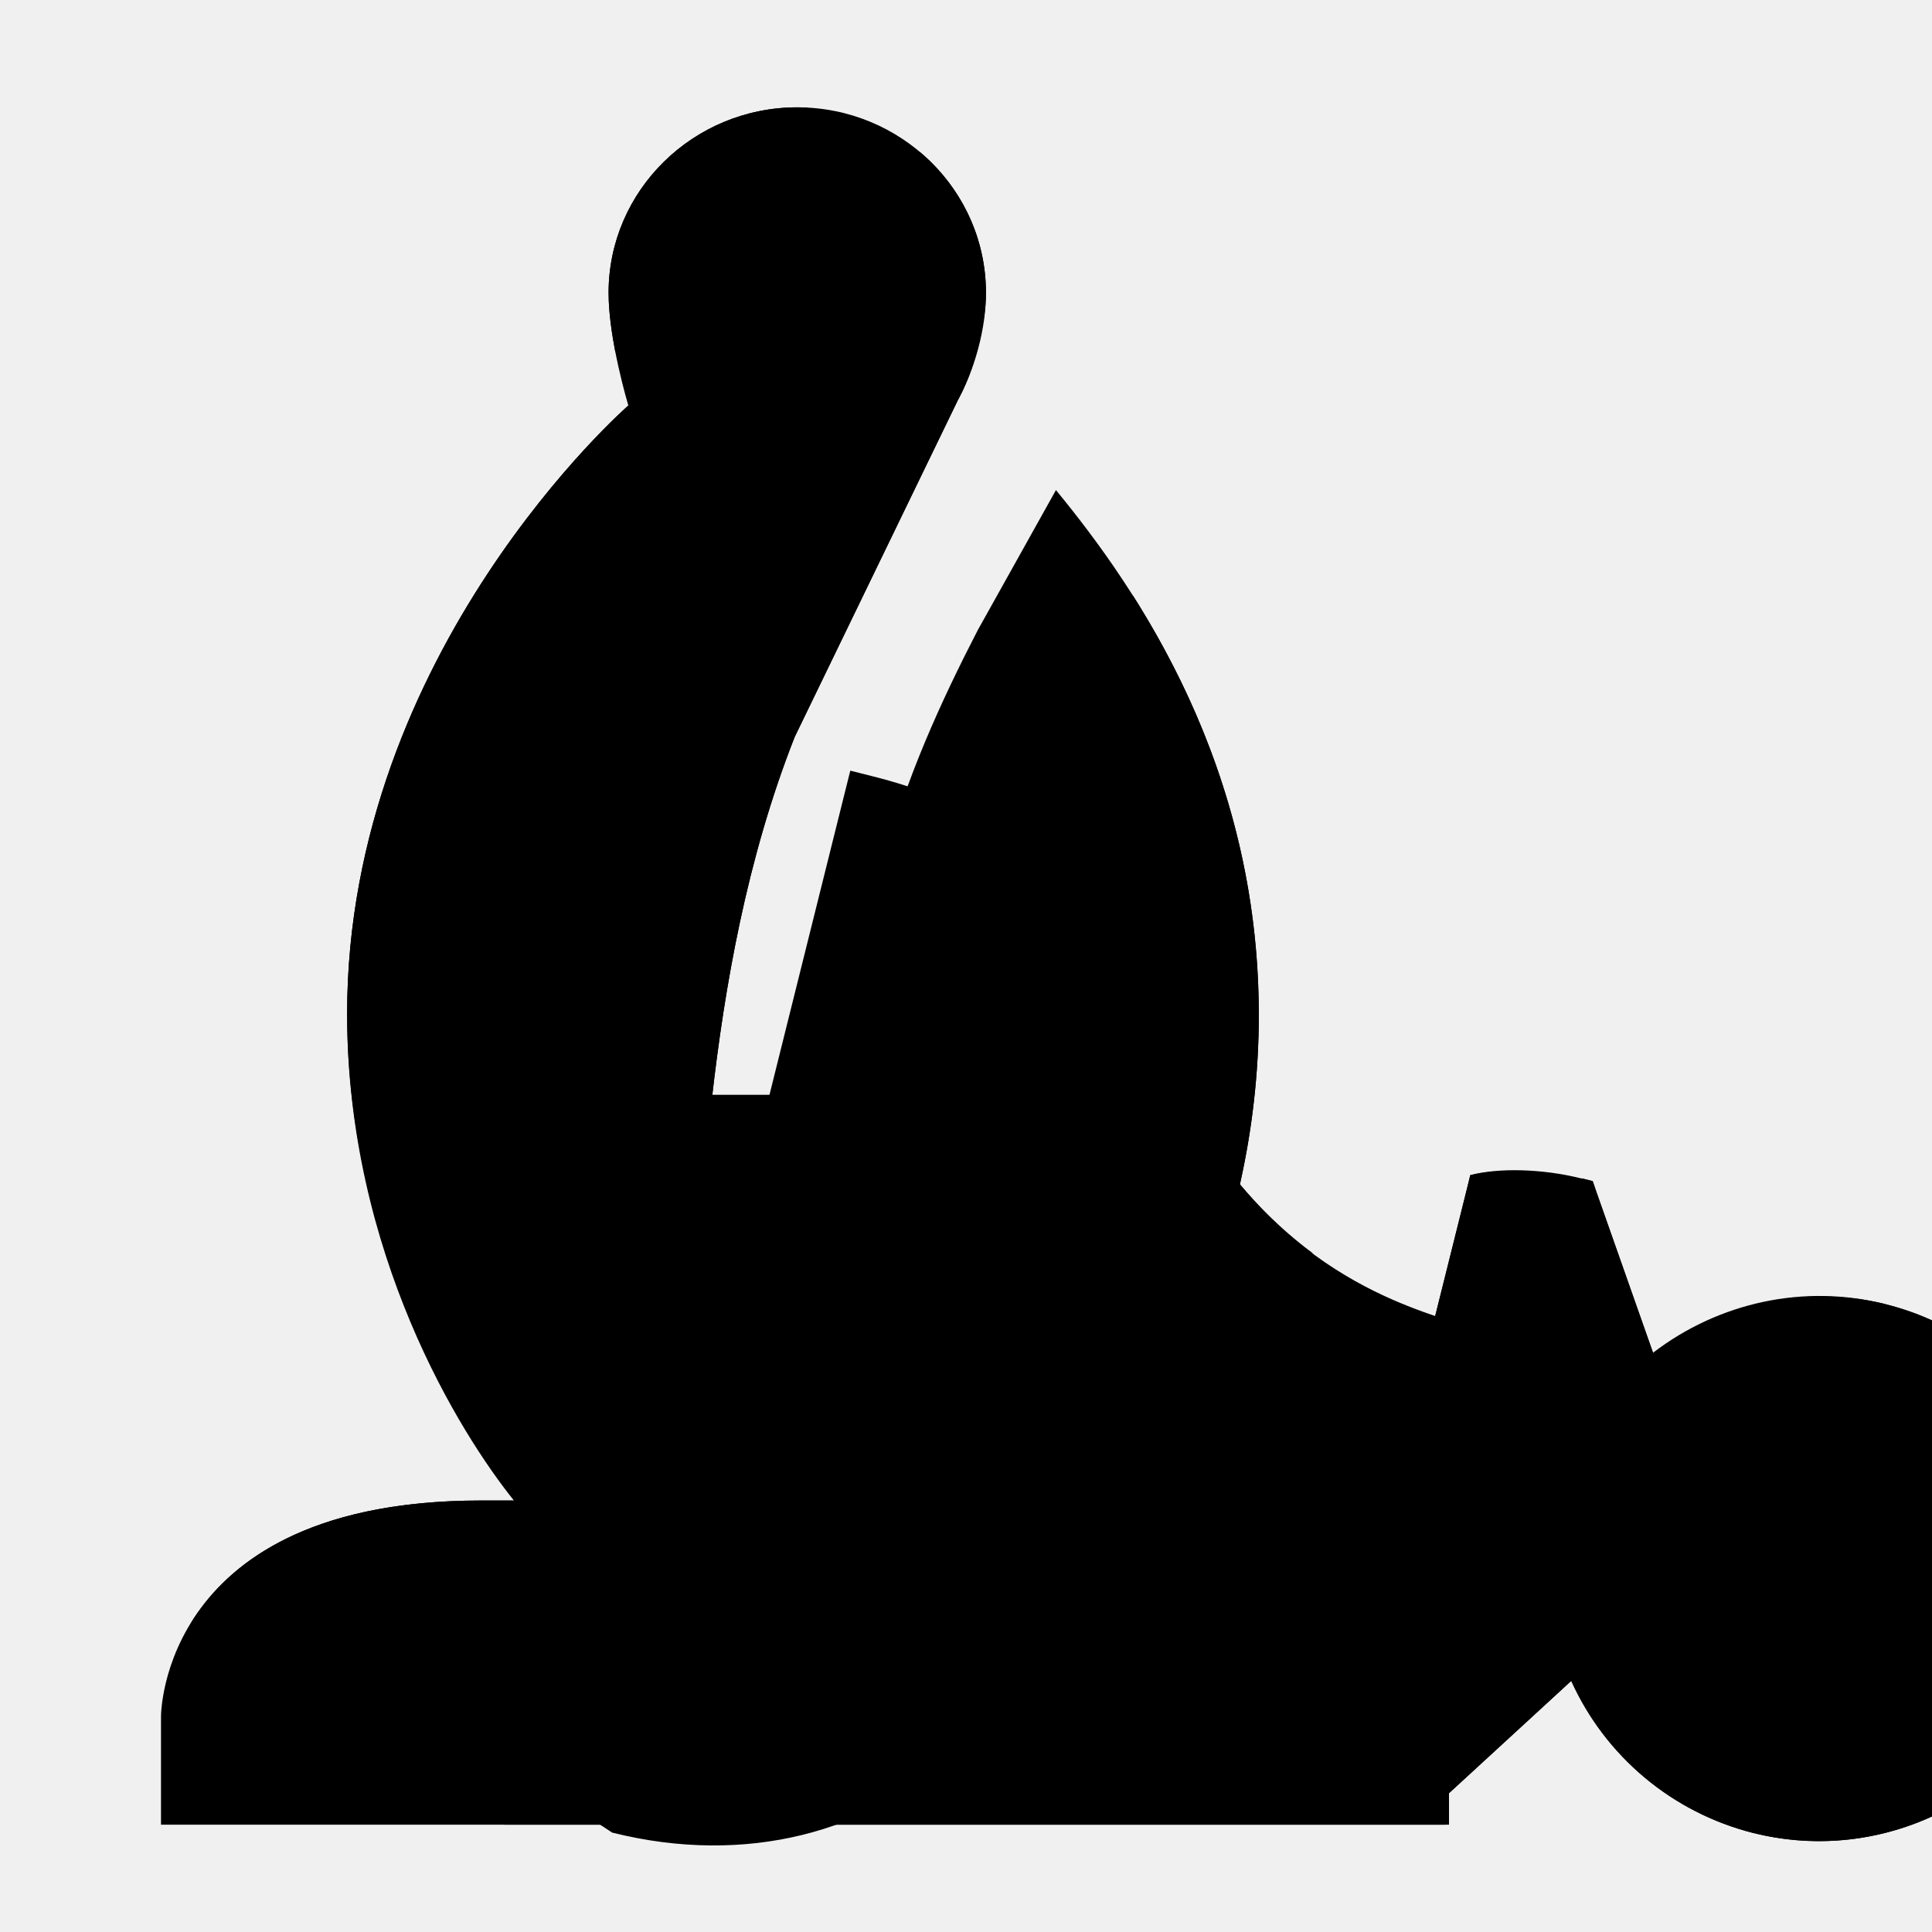
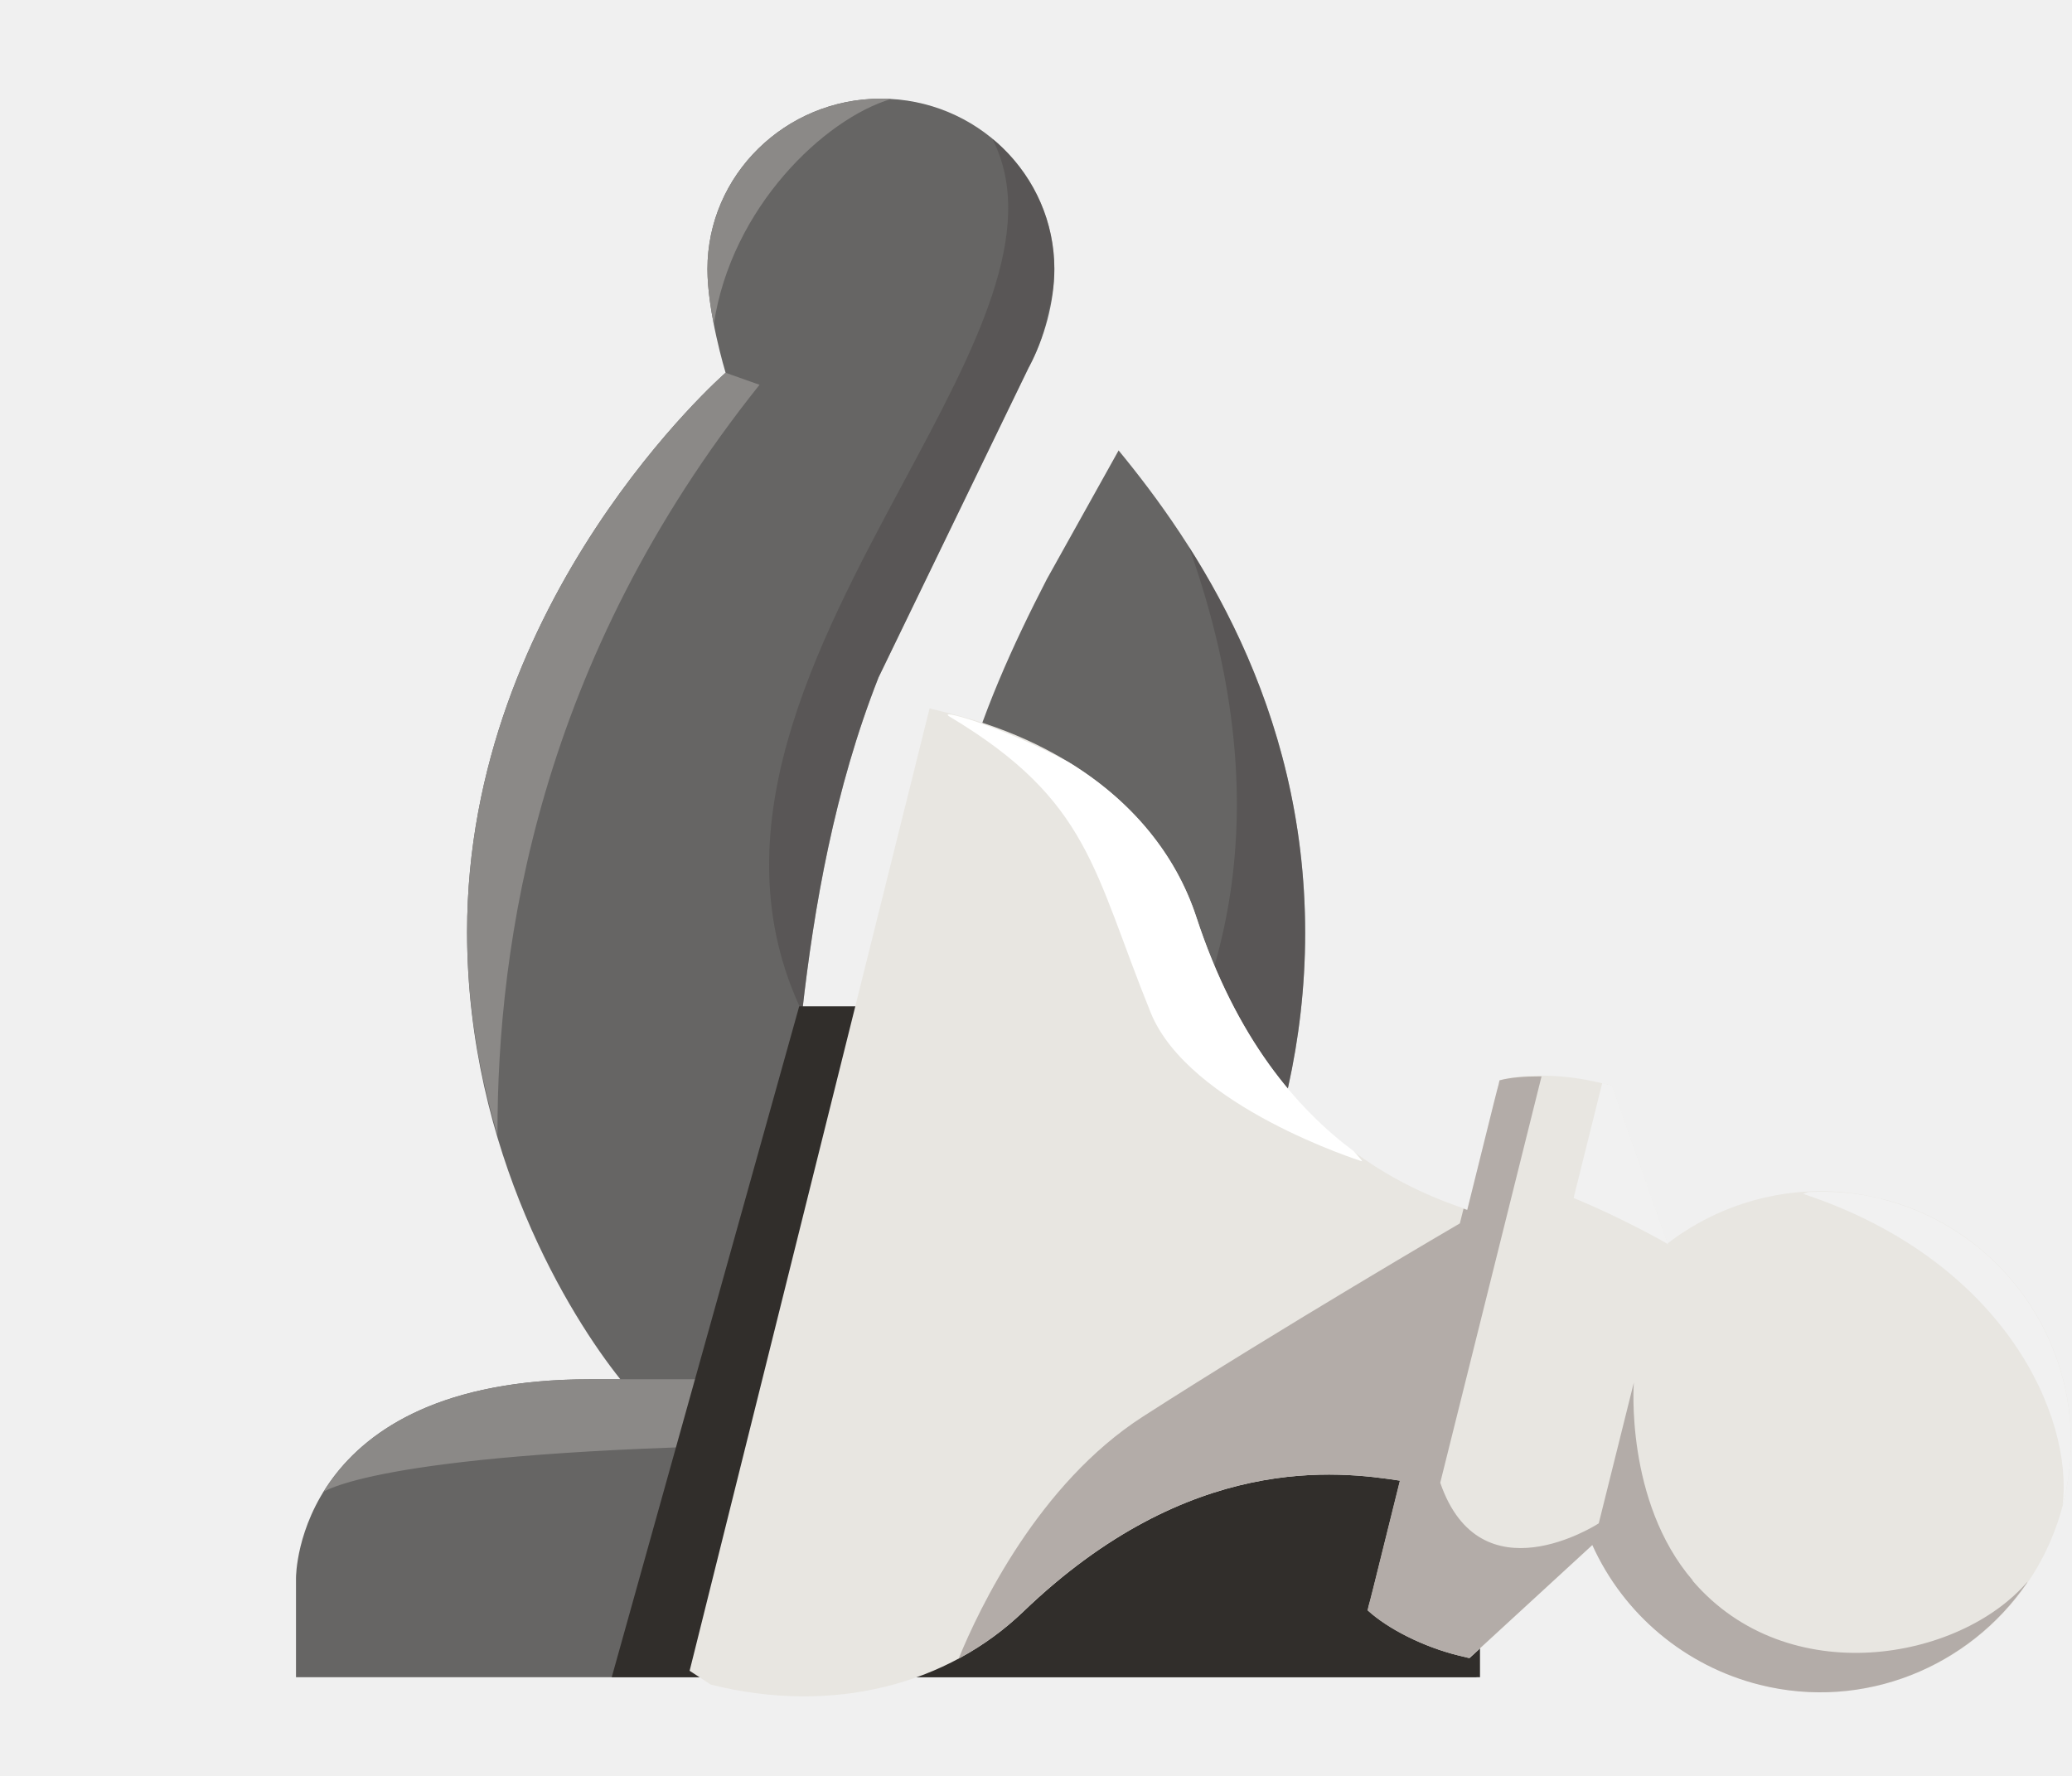
- <svg xmlns="http://www.w3.org/2000/svg" viewBox="0 0 90 90">
-   <path d="M45.93,13.64C45.93,15.31,45.42,17.15,44.64,18.61L37.02,34.33C34.79,39.99,33.75,45.96,33.15,51.29L38.99,51.25C38.99,51.23,40.12,43.43,41.22,39.99C42.2,36.26,43.84,32.66,45.55,29.35L49.19,22.83C53.07,27.54,58.64,35.76,58.64,47.28C58.64,58.39,53.42,66.75,50.92,69.9L52.41,69.9C67.35,69.9,67.32,79.91,67.32,79.97L67.32,85L7.5,85L7.5,79.97C7.5,79.91,7.48,69.9,22.41,69.9L23.94,69.9C21.45,66.8,16.17,58.4,16.17,47.23C16.17,30.33,29.23,18.93,29.27,18.89C29.26,18.85,28.35,15.84,28.35,13.64C28.35,8.87,32.3,5,37.14,5C41.98,5,45.93,8.87,45.93,13.64Z" fill="currentColor" />
-   <path d="M49.18,22.82L49.19,22.82L49.19,22.83C49.18,22.83,49.18,22.82,49.18,22.82Z" fill="currentColor" />
-   <path d="M58.64,47.28C58.64,58.38,53.43,66.74,50.93,69.9L35.12,69.9C39.29,67.94,62.67,55.56,52.75,27.7C55.79,32.49,58.64,39.04,58.64,47.28Z" fill="currentColor" />
-   <path d="M38.31,24.39C41.9,17.71,45.12,11.71,42.82,7.1C42.82,7.09,42.83,7.07,42.83,7.06C44.73,8.65,45.93,11.01,45.93,13.64C45.93,14.36,45.82,15.04,45.65,15.69C45.46,16.66,45.17,17.62,44.64,18.61L44.63,18.61L37.02,34.33C34.79,39.99,33.75,45.96,33.15,51.29C28.78,42.16,33.83,32.74,38.31,24.39Z" fill="currentColor" />
-   <path d="M37.14,5C32.3,5,28.35,8.87,28.35,13.64C28.35,14.53,28.5,15.54,28.67,16.44C29.55,10.51,34.29,6.01,37.66,5.01C37.49,5.01,37.31,5,37.14,5Z" fill="currentColor" />
-   <path d="M16.17,47.23C16.17,51.03,16.81,54.46,17.71,57.52C17.69,47.74,19.82,33.48,30.99,19.5C30.99,19.5,30.24,19.24,29.27,18.89C29.27,18.89,16.17,30.3,16.17,47.23Z" fill="currentColor" />
-   <path d="M22.4,69.9L52.41,69.9C60.3,69.9,63.99,72.69,65.74,75.34C63.81,74.63,57.44,73.18,37.61,73.18C15,73.18,9.89,75.07,8.91,75.59L8.91,75.58C10.59,72.87,14.27,69.9,22.4,69.9Z" fill="currentColor" />
-   <path d="M67.5,68L67.5,85L23.5,85L33,51L37,51C53.87,52.83,38.5,62.5,67.5,68Z" fill="currentColor" />
-   <path d="M87.83,60.75C84.05,59.8,80.08,60.66,77,63.02L74.38,55.58L74.18,55.02L73.6,54.88C71.85,54.45,69.83,54.39,68.49,54.74L68.44,54.95L68.37,55.25L68.21,55.9L66.86,61.31C63.93,60.29,56.77,57.64,53.12,46.48C51.49,41.49,46.95,37.74,40.68,36.17L39.61,35.9L39.34,36.98L27.72,83.6L27.45,84.67L28.52,85.37C34.79,86.94,40.57,85.32,44.36,81.68C52.8,73.56,60.37,74.57,63.45,75.04L62.11,80.45L61.94,81.1L61.86,81.4L61.81,81.61C62.83,82.55,64.63,83.46,66.38,83.89L66.97,84.03L67.4,83.63L73.2,78.3C74.79,81.82,77.91,84.44,81.69,85.39C88.47,87.08,95.37,82.93,97.07,76.15L97.07,76.13C98.76,69.33,94.61,62.44,87.83,60.75Z" fill="currentColor" />
-   <path d="M75.3,70.07L73.52,77.2C73.41,77.27,67.52,81.05,65.48,75.14L70.62,54.55L70.51,54.55C69.76,54.55,69.06,54.6,68.49,54.75L68.44,54.96L68.36,55.27L68.2,55.91L66.85,61.32C66.85,61.32,66.72,61.28,66.67,61.25L66.48,62C66.48,62,57.43,67.29,50.42,71.79C45.13,75.19,42.12,81.52,41.08,84.05C42.27,83.41,43.37,82.62,44.34,81.68C52.79,73.56,60.36,74.57,63.44,75.04L62.09,80.45L61.93,81.1L61.85,81.4L61.8,81.61C62.82,82.55,64.62,83.46,66.37,83.89L66.93,84.03L67.27,83.74L67.39,83.63L73.19,78.3C74.78,81.82,77.9,84.44,81.68,85.39C86.96,86.71,92.3,84.47,95.21,80.23C95.23,80.18,95.24,80.16,95.24,80.16C91.79,84.18,83.08,85.71,78.28,80.11L78.28,80.09C74.84,76.09,75.3,70.07,75.3,70.07Z" fill="currentColor" />
-   <path d="M77.01,63.02L74.39,55.58L74.2,55.02L73.69,54.89L72.24,60.71C74.55,61.65,77.01,63.02,77.05,63.08L77.04,63.09Z" fill="currentColor" />
-   <path d="M84.15,60.41C83.97,60.46,83.88,60.5,83.88,60.5C94.12,63.89,97.58,71.83,97.02,76.29C97.03,76.24,97.06,76.18,97.07,76.14C98.76,69.34,94.61,62.46,87.83,60.76L87.83,60.75C86.61,60.45,85.37,60.35,84.15,60.41Z" fill="currentColor" />
-   <path d="M50.81,51.31C52.74,56.08,61.49,58.84,61.49,58.84C61.6,58.9,61.43,58.7,61.1,58.34C58.25,56.21,55.15,52.65,53.13,46.47C52.07,43.26,49.82,40.56,46.66,38.63C43.19,36.77,39.83,35.84,40.65,36.33C47.73,40.58,47.9,44.12,50.81,51.31Z" fill="currentColor" />
+ <svg xmlns="http://www.w3.org/2000/svg" width="105" height="90" viewBox="0 0 105 90" fill="none">
+   <path d="M44.64 5C49.48 5 53.43 8.87 53.43 13.64C53.43 15.31 52.922 17.148 52.14 18.61L44.52 34.33C42.29 39.99 41.251 45.96 40.651 51.29L46.49 51.25C46.493 51.232 47.621 43.426 48.72 39.99C49.7 36.26 51.34 32.66 53.05 29.35L56.686 22.828C60.565 27.539 66.14 35.756 66.14 47.28C66.14 58.387 60.922 66.745 58.421 69.9H59.91C74.845 69.9 74.821 79.91 74.82 79.97V85H15V79.97C15 79.91 14.985 69.9 29.91 69.9H31.437C28.954 66.799 23.67 58.396 23.67 47.23C23.67 30.328 36.728 18.926 36.77 18.89C36.757 18.847 35.85 15.844 35.85 13.64C35.85 8.87 39.8 5 44.64 5ZM56.686 22.828C56.684 22.826 56.682 22.823 56.68 22.82H56.691L56.686 22.828Z" fill="#666564" />
+   <g opacity="0.5">
+     <path d="M60.245 27.701C63.289 32.487 66.14 39.038 66.14 47.28C66.14 58.384 60.928 66.743 58.425 69.9H42.615C46.791 67.942 70.172 55.555 60.245 27.701Z" fill="#4B4847" />
+     <path d="M40.65 51.29C36.281 42.157 41.334 32.738 45.811 24.393C49.398 17.706 52.615 11.708 50.32 7.1C50.324 7.087 50.327 7.074 50.331 7.061C52.225 8.646 53.43 11.005 53.43 13.64C53.43 14.36 53.32 15.04 53.15 15.69C52.96 16.66 52.67 17.62 52.14 18.61H52.13L44.52 34.33C42.29 39.99 41.25 45.96 40.65 51.29Z" fill="#4B4847" />
+   </g>
+   <path d="M45.161 5.015C44.989 5.005 44.815 5 44.64 5C39.8 5 35.85 8.87 35.85 13.64C35.85 14.525 35.996 15.539 36.172 16.438C37.052 10.513 41.789 6.014 45.161 5.015Z" fill="#8B8987" />
+   <path d="M36.77 18.89C36.77 18.89 23.67 30.3 23.67 47.23C23.67 51.03 24.31 54.46 25.21 57.52C25.19 47.74 27.32 33.48 38.49 19.5C38.49 19.5 37.74 19.24 36.77 18.89Z" fill="#8B8987" />
+   <path d="M16.41 75.58C18.09 72.87 21.77 69.9 29.9 69.9H59.91C67.8 69.9 71.49 72.69 73.24 75.34C71.31 74.63 64.94 73.18 45.11 73.18C22.5 73.18 17.39 75.07 16.41 75.59V75.58Z" fill="#8B8987" />
+   <path d="M44.5 51C61.367 52.828 46 62.5 75 68V85H31L40.5 51H44.5Z" fill="#312E2B" />
+   <path d="M104.568 76.126C106.263 69.332 102.112 62.445 95.33 60.749C91.553 59.802 87.578 60.656 84.502 63.018L81.883 55.581L81.684 55.02L81.1 54.879C79.346 54.447 77.334 54.388 75.99 54.739L75.943 54.949L75.873 55.254L75.709 55.897L74.364 61.31C71.429 60.293 64.273 57.639 60.625 46.484C58.988 41.491 54.451 37.737 48.183 36.17L47.108 35.901L46.839 36.977L35.216 83.598L34.947 84.673L36.023 85.375C42.29 86.942 48.066 85.317 51.855 81.68C60.297 73.565 67.875 74.57 70.95 75.038L69.605 80.452L69.442 81.095L69.36 81.399L69.313 81.61C70.33 82.545 72.131 83.457 73.885 83.89L74.47 84.03L74.902 83.633L80.702 78.301C82.292 81.82 85.414 84.439 89.191 85.387C95.973 87.082 102.872 82.931 104.568 76.149V76.126Z" fill="#E8E6E1" />
+   <path d="M85.777 80.09C82.339 76.091 82.795 70.069 82.795 70.069L81.018 77.201C80.913 77.272 75.019 81.048 72.985 75.143L78.118 54.552H78.013C77.264 54.552 76.563 54.599 75.99 54.751L75.943 54.961L75.861 55.265L75.698 55.908L74.353 61.322C74.353 61.322 74.224 61.275 74.166 61.252L73.979 62C73.979 62 64.928 67.286 57.924 71.787C52.627 75.19 49.622 81.516 48.581 84.053C49.774 83.41 50.873 82.615 51.844 81.68C60.286 73.565 67.863 74.57 70.938 75.038L69.594 80.452L69.43 81.095L69.348 81.399L69.301 81.61C70.319 82.545 72.119 83.457 73.873 83.89L74.435 84.03L74.774 83.738L74.891 83.632L80.691 78.3C82.281 81.82 85.403 84.439 89.18 85.386C94.465 86.708 99.797 84.474 102.709 80.23C102.732 80.183 102.744 80.16 102.744 80.16C99.294 84.182 90.583 85.714 85.777 80.113V80.09Z" fill="#B3ACA8" />
+   <path d="M84.537 63.088L84.513 63.018L81.894 55.581L81.695 55.02L81.193 54.891L79.743 60.714C82.046 61.65 84.513 63.018 84.549 63.076L84.537 63.088Z" fill="#F1F1F1" />
+   <path d="M95.33 60.749C94.114 60.445 92.874 60.352 91.646 60.41C91.471 60.457 91.377 60.504 91.377 60.504C101.621 63.895 105.082 71.834 104.521 76.289C104.532 76.243 104.556 76.184 104.567 76.137C106.263 69.344 102.112 62.456 95.33 60.761V60.749Z" fill="#F1F1F1" />
+   <path d="M48.148 36.334C55.234 40.579 55.398 44.122 58.31 51.313C60.239 56.084 68.986 58.843 68.986 58.843C69.103 58.902 68.927 58.703 68.6 58.34C65.747 56.212 62.648 52.646 60.625 46.472C59.573 43.256 57.316 40.555 54.159 38.626C50.686 36.767 47.33 35.843 48.148 36.334Z" fill="white" />
</svg>
